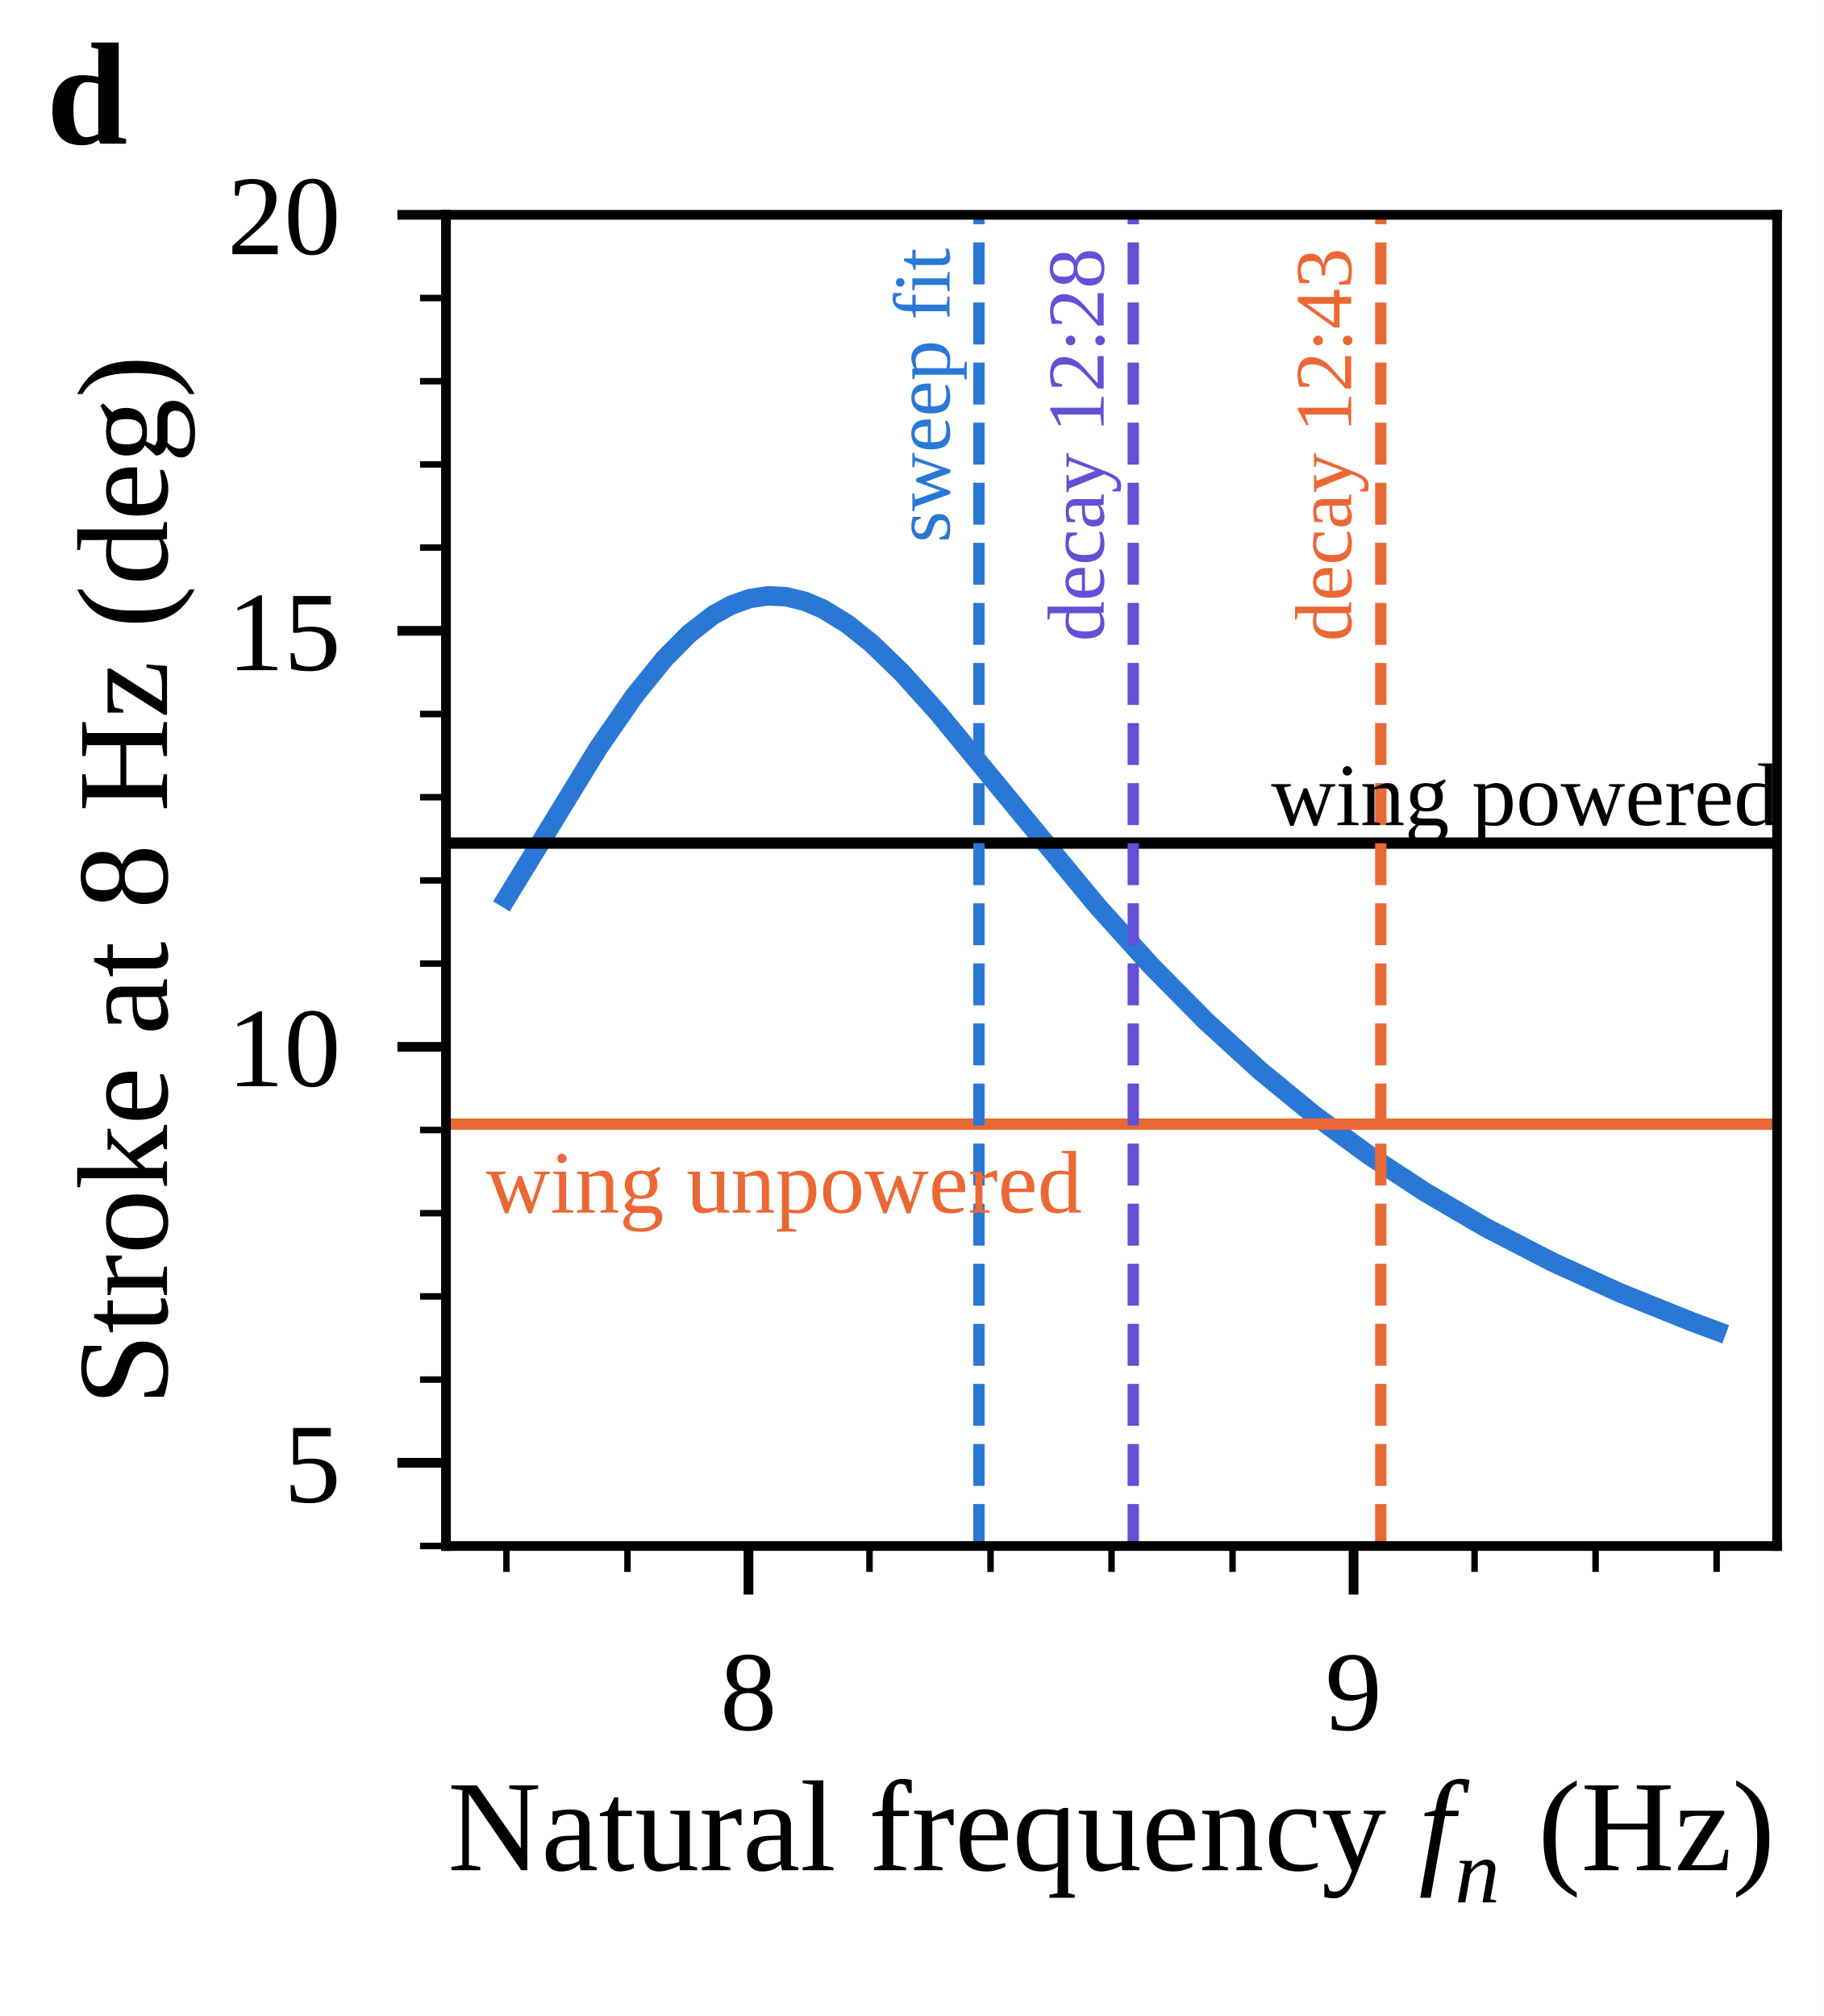
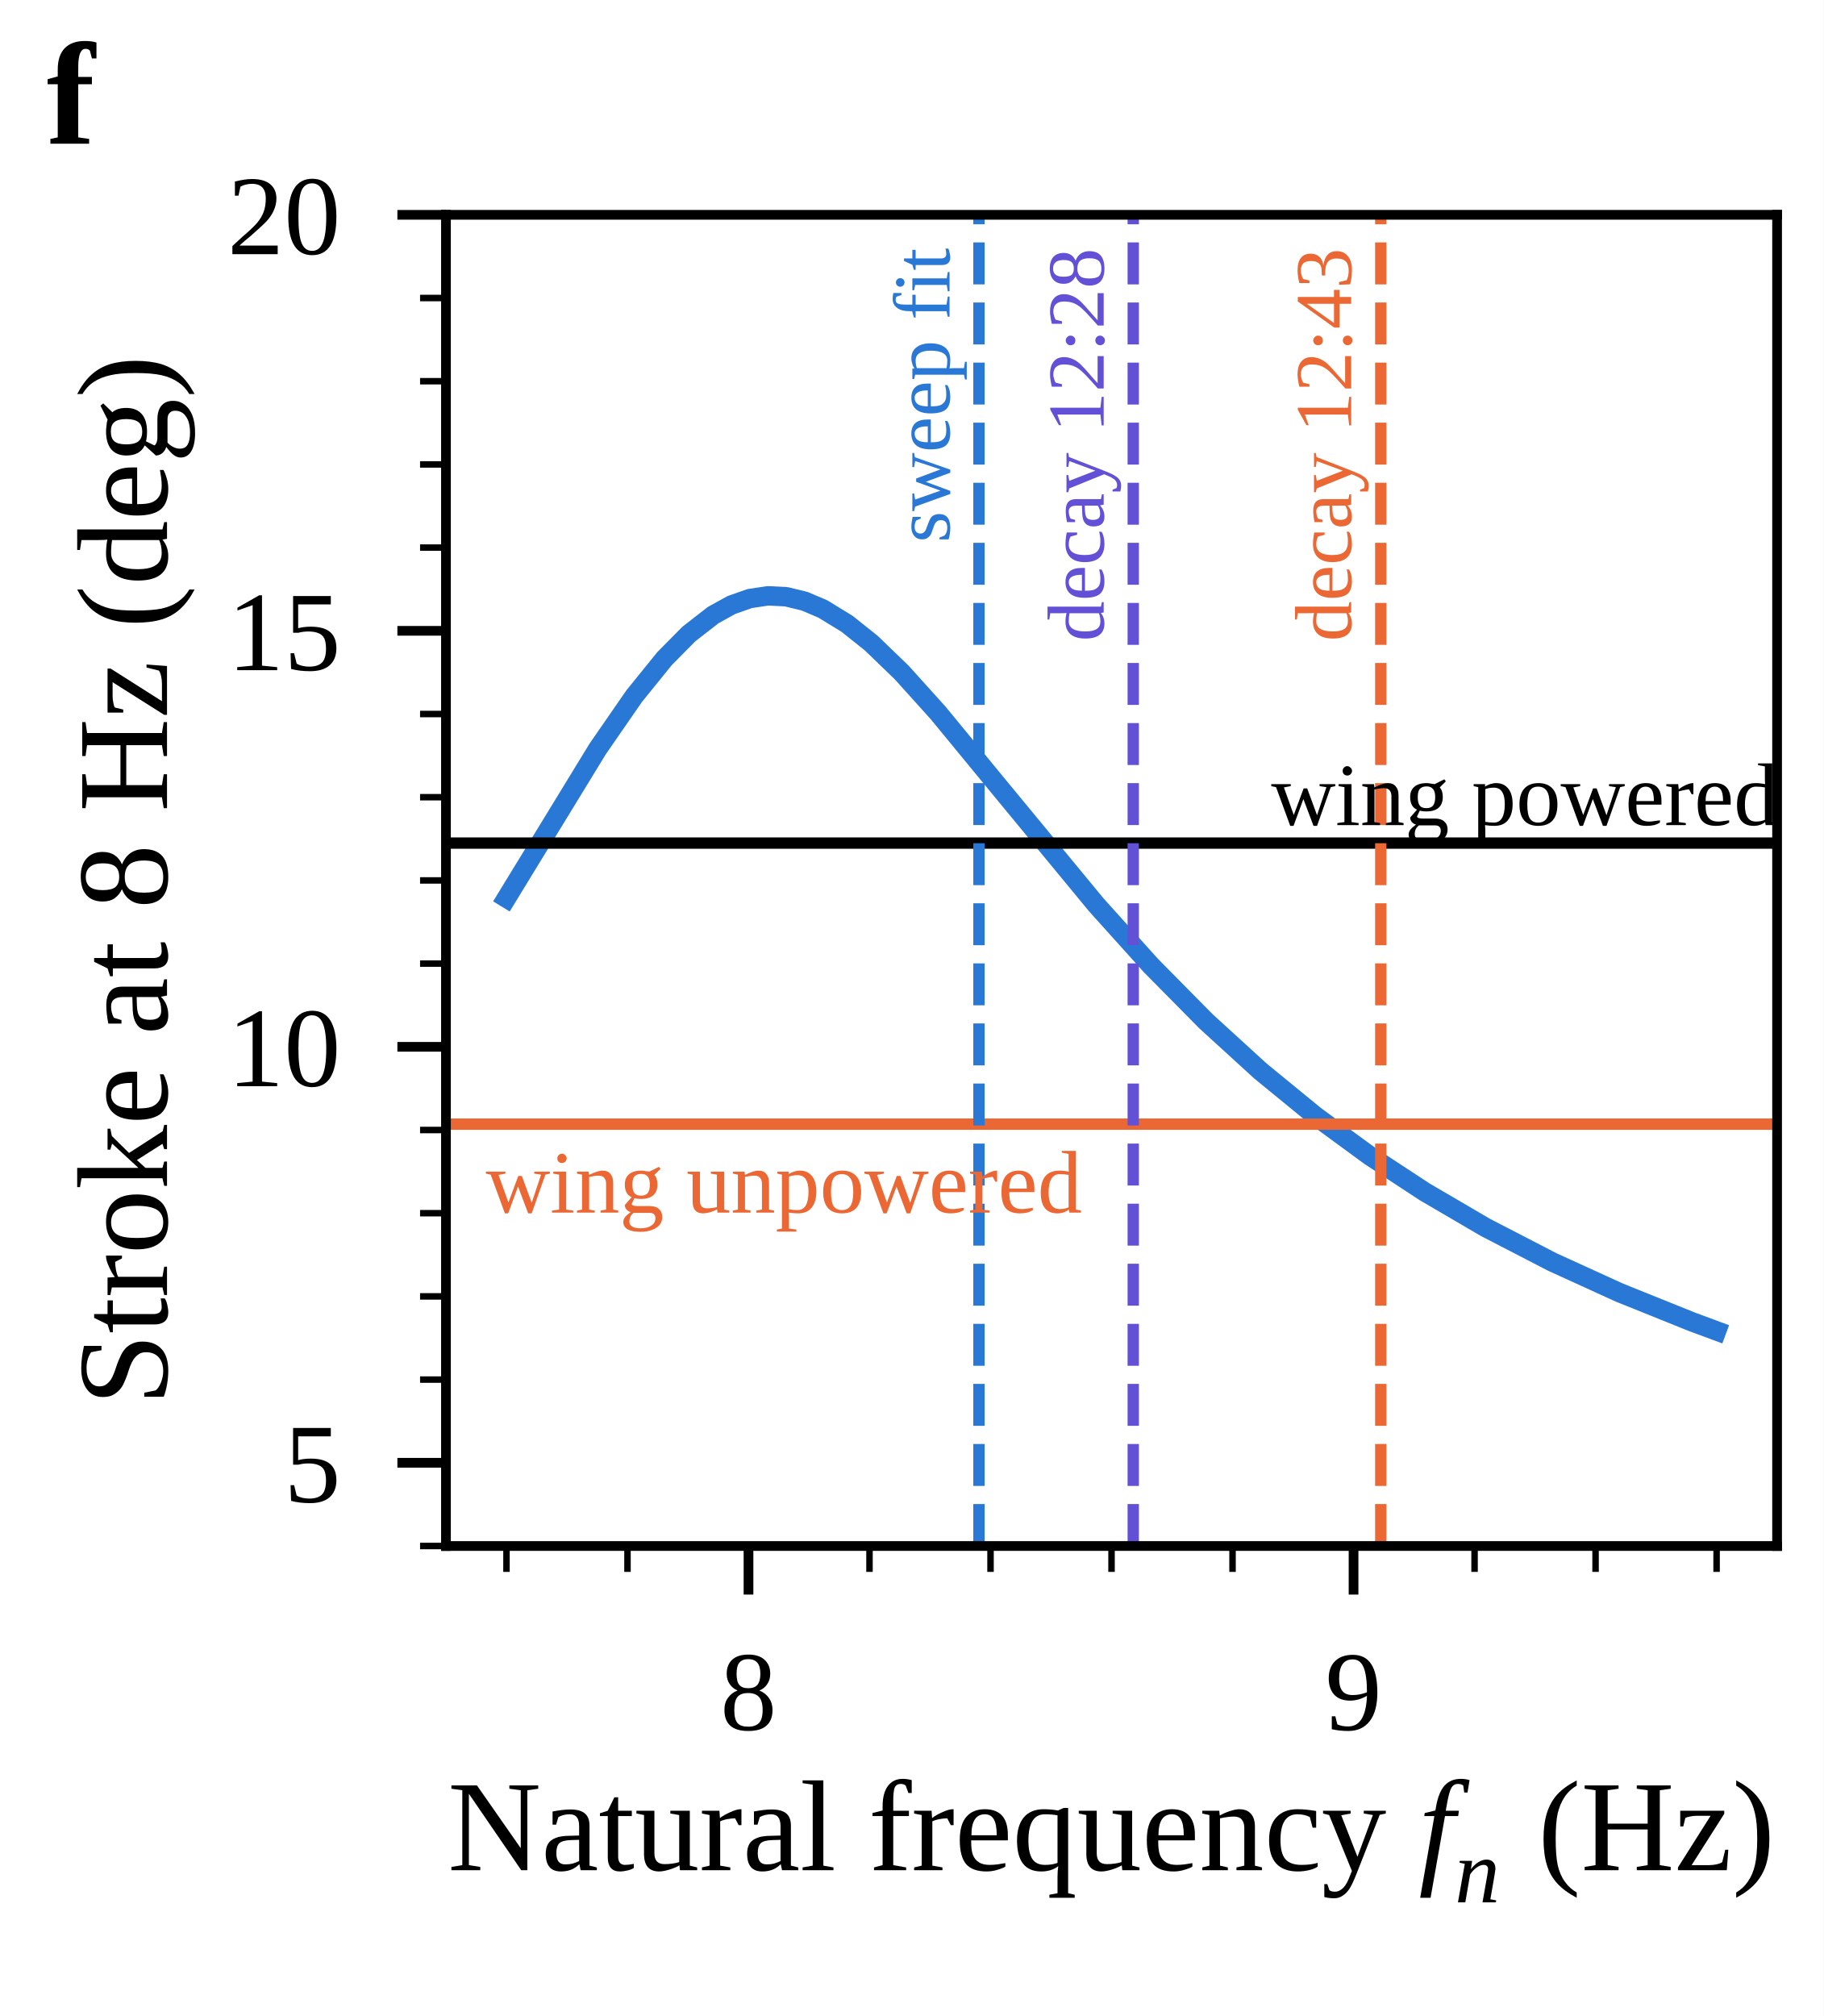
<svg xmlns="http://www.w3.org/2000/svg" xmlns:xlink="http://www.w3.org/1999/xlink" width="112.626pt" height="124.495pt" viewBox="0 0 112.626 124.495" version="1.1">
  <defs>
    <style type="text/css">*{stroke-linejoin: round; stroke-linecap: butt}</style>
  </defs>
  <g id="figure_1">
    <g id="patch_1">
      <path d="M 0 124.495  L 112.626 124.495  L 112.626 0  L 0 0  z " style="fill: #ffffff" />
    </g>
    <g id="axes_1">
      <g id="patch_2">
        <path d="M 27.541 95.471  L 109.746 95.471  L 109.746 13.266  L 27.541 13.266  z " style="fill: #ffffff" />
      </g>
      <g id="matplotlib.axis_1">
        <g id="xtick_1">
          <g id="line2d_1">
            <defs>
-               <path id="m224d45ada0" d="M 0 0  L 0 3  " style="stroke: #000000; stroke-width: 0.6" />
+               <path id="mf4745ca982" d="M 0 0  L 0 3  " style="stroke: #000000; stroke-width: 0.6" />
            </defs>
            <g>
-               <use xlink:href="#m224d45ada0" x="46.224" y="95.471" style="stroke: #000000; stroke-width: 0.6" />
+               <use xlink:href="#mf4745ca982" x="46.224" y="95.471" style="stroke: #000000; stroke-width: 0.6" />
            </g>
          </g>
          <g id="text_1">
            <text style="font-size: 7px; font-family: 'Times New Roman', 'Times', 'DejaVu Serif', serif; text-anchor: middle" x="46.224" y="106.831" transform="rotate(-0 46.22431 106.8315)">8</text>
          </g>
        </g>
        <g id="xtick_2">
          <g id="line2d_2">
            <g>
-               <use xlink:href="#m224d45ada0" x="83.59" y="95.471" style="stroke: #000000; stroke-width: 0.6" />
+               <use xlink:href="#mf4745ca982" x="83.59" y="95.471" style="stroke: #000000; stroke-width: 0.6" />
            </g>
          </g>
          <g id="text_2">
            <text style="font-size: 7px; font-family: 'Times New Roman', 'Times', 'DejaVu Serif', serif; text-anchor: middle" x="83.59" y="106.831" transform="rotate(-0 83.59009 106.8315)">9</text>
          </g>
        </g>
        <g id="xtick_3">
          <g id="line2d_3">
            <defs>
-               <path id="m926d2d3086" d="M 0 0  L 0 1.6  " style="stroke: #000000; stroke-width: 0.4" />
+               <path id="m7d270b9edf" d="M 0 0  L 0 1.6  " style="stroke: #000000; stroke-width: 0.4" />
            </defs>
            <g>
-               <use xlink:href="#m926d2d3086" x="31.278" y="95.471" style="stroke: #000000; stroke-width: 0.4" />
+               <use xlink:href="#m7d270b9edf" x="31.278" y="95.471" style="stroke: #000000; stroke-width: 0.4" />
            </g>
          </g>
        </g>
        <g id="xtick_4">
          <g id="line2d_4">
            <g>
-               <use xlink:href="#m926d2d3086" x="38.751" y="95.471" style="stroke: #000000; stroke-width: 0.4" />
+               <use xlink:href="#m7d270b9edf" x="38.751" y="95.471" style="stroke: #000000; stroke-width: 0.4" />
            </g>
          </g>
        </g>
        <g id="xtick_5">
          <g id="line2d_5">
            <g>
-               <use xlink:href="#m926d2d3086" x="53.697" y="95.471" style="stroke: #000000; stroke-width: 0.4" />
+               <use xlink:href="#m7d270b9edf" x="53.697" y="95.471" style="stroke: #000000; stroke-width: 0.4" />
            </g>
          </g>
        </g>
        <g id="xtick_6">
          <g id="line2d_6">
            <g>
-               <use xlink:href="#m926d2d3086" x="61.171" y="95.471" style="stroke: #000000; stroke-width: 0.4" />
+               <use xlink:href="#m7d270b9edf" x="61.171" y="95.471" style="stroke: #000000; stroke-width: 0.4" />
            </g>
          </g>
        </g>
        <g id="xtick_7">
          <g id="line2d_7">
            <g>
-               <use xlink:href="#m926d2d3086" x="68.644" y="95.471" style="stroke: #000000; stroke-width: 0.4" />
+               <use xlink:href="#m7d270b9edf" x="68.644" y="95.471" style="stroke: #000000; stroke-width: 0.4" />
            </g>
          </g>
        </g>
        <g id="xtick_8">
          <g id="line2d_8">
            <g>
-               <use xlink:href="#m926d2d3086" x="76.117" y="95.471" style="stroke: #000000; stroke-width: 0.4" />
+               <use xlink:href="#m7d270b9edf" x="76.117" y="95.471" style="stroke: #000000; stroke-width: 0.4" />
            </g>
          </g>
        </g>
        <g id="xtick_9">
          <g id="line2d_9">
            <g>
-               <use xlink:href="#m926d2d3086" x="91.063" y="95.471" style="stroke: #000000; stroke-width: 0.4" />
+               <use xlink:href="#m7d270b9edf" x="91.063" y="95.471" style="stroke: #000000; stroke-width: 0.4" />
            </g>
          </g>
        </g>
        <g id="xtick_10">
          <g id="line2d_10">
            <g>
-               <use xlink:href="#m926d2d3086" x="98.536" y="95.471" style="stroke: #000000; stroke-width: 0.4" />
+               <use xlink:href="#m7d270b9edf" x="98.536" y="95.471" style="stroke: #000000; stroke-width: 0.4" />
            </g>
          </g>
        </g>
        <g id="xtick_11">
          <g id="line2d_11">
            <g>
-               <use xlink:href="#m926d2d3086" x="106.01" y="95.471" style="stroke: #000000; stroke-width: 0.4" />
+               <use xlink:href="#m7d270b9edf" x="106.01" y="95.471" style="stroke: #000000; stroke-width: 0.4" />
            </g>
          </g>
        </g>
        <g id="text_3">
          <g transform="translate(27.64378 115.9288)">
            <text>
              <tspan x="0" y="-0.438" style="font-size: 8px; font-family: 'Times New Roman'">N</tspan>
              <tspan x="5.777" y="-0.438" style="font-size: 8px; font-family: 'Times New Roman'">a</tspan>
              <tspan x="9.328" y="-0.438" style="font-size: 8px; font-family: 'Times New Roman'">t</tspan>
              <tspan x="11.551" y="-0.438" style="font-size: 8px; font-family: 'Times New Roman'">u</tspan>
              <tspan x="15.551" y="-0.438" style="font-size: 8px; font-family: 'Times New Roman'">r</tspan>
              <tspan x="18.215" y="-0.438" style="font-size: 8px; font-family: 'Times New Roman'">a</tspan>
              <tspan x="21.766" y="-0.438" style="font-size: 8px; font-family: 'Times New Roman'">l</tspan>
              <tspan x="23.988" y="-0.438" style="font-size: 8px; font-family: 'Times New Roman'"> </tspan>
              <tspan x="25.988" y="-0.438" style="font-size: 8px; font-family: 'Times New Roman'">f</tspan>
              <tspan x="28.652" y="-0.438" style="font-size: 8px; font-family: 'Times New Roman'">r</tspan>
              <tspan x="31.316" y="-0.438" style="font-size: 8px; font-family: 'Times New Roman'">e</tspan>
              <tspan x="34.867" y="-0.438" style="font-size: 8px; font-family: 'Times New Roman'">q</tspan>
              <tspan x="38.867" y="-0.438" style="font-size: 8px; font-family: 'Times New Roman'">u</tspan>
              <tspan x="42.867" y="-0.438" style="font-size: 8px; font-family: 'Times New Roman'">e</tspan>
              <tspan x="46.418" y="-0.438" style="font-size: 8px; font-family: 'Times New Roman'">n</tspan>
              <tspan x="50.418" y="-0.438" style="font-size: 8px; font-family: 'Times New Roman'">c</tspan>
              <tspan x="53.969" y="-0.438" style="font-size: 8px; font-family: 'Times New Roman'">y</tspan>
              <tspan x="57.969" y="-0.438" style="font-size: 8px; font-family: 'Times New Roman'"> </tspan>
              <tspan x="65.322" y="-0.438" style="font-size: 8px; font-family: 'Times New Roman'"> </tspan>
              <tspan x="67.322" y="-0.438" style="font-size: 8px; font-family: 'Times New Roman'">(</tspan>
              <tspan x="69.986" y="-0.438" style="font-size: 8px; font-family: 'Times New Roman'">H</tspan>
              <tspan x="75.763" y="-0.438" style="font-size: 8px; font-family: 'Times New Roman'">z</tspan>
              <tspan x="79.314" y="-0.438" style="font-size: 8px; font-family: 'Times New Roman'">)</tspan>
              <tspan x="59.969" y="-0.438" style="font-style: italic; font-size: 8px; font-family: 'Times New Roman'">f</tspan>
              <tspan x="62.191" y="1.545" style="font-style: italic; font-size: 5.6px; font-family: 'Times New Roman'">n</tspan>
            </text>
          </g>
        </g>
      </g>
      <g id="matplotlib.axis_2">
        <g id="ytick_1">
          <g id="line2d_12">
            <defs>
-               <path id="m323f1fed7e" d="M 0 0  L -3 0  " style="stroke: #000000; stroke-width: 0.6" />
+               <path id="m0efbd8635b" d="M 0 0  L -3 0  " style="stroke: #000000; stroke-width: 0.6" />
            </defs>
            <g>
-               <use xlink:href="#m323f1fed7e" x="27.541" y="90.333" style="stroke: #000000; stroke-width: 0.6" />
+               <use xlink:href="#m0efbd8635b" x="27.541" y="90.333" style="stroke: #000000; stroke-width: 0.6" />
            </g>
          </g>
          <g id="text_4">
            <text style="font-size: 7px; font-family: 'Times New Roman', 'Times', 'DejaVu Serif', serif; text-anchor: end" x="21.041" y="92.763" transform="rotate(-0 21.04142 92.76338)">5</text>
          </g>
        </g>
        <g id="ytick_2">
          <g id="line2d_13">
            <g>
-               <use xlink:href="#m323f1fed7e" x="27.541" y="64.644" style="stroke: #000000; stroke-width: 0.6" />
+               <use xlink:href="#m0efbd8635b" x="27.541" y="64.644" style="stroke: #000000; stroke-width: 0.6" />
            </g>
          </g>
          <g id="text_5">
            <text style="font-size: 7px; font-family: 'Times New Roman', 'Times', 'DejaVu Serif', serif; text-anchor: end" x="21.041" y="67.074" transform="rotate(-0 21.04142 67.07441)">10</text>
          </g>
        </g>
        <g id="ytick_3">
          <g id="line2d_14">
            <g>
-               <use xlink:href="#m323f1fed7e" x="27.541" y="38.955" style="stroke: #000000; stroke-width: 0.6" />
+               <use xlink:href="#m0efbd8635b" x="27.541" y="38.955" style="stroke: #000000; stroke-width: 0.6" />
            </g>
          </g>
          <g id="text_6">
            <text style="font-size: 7px; font-family: 'Times New Roman', 'Times', 'DejaVu Serif', serif; text-anchor: end" x="21.041" y="41.385" transform="rotate(-0 21.04142 41.38543)">15</text>
          </g>
        </g>
        <g id="ytick_4">
          <g id="line2d_15">
            <g>
-               <use xlink:href="#m323f1fed7e" x="27.541" y="13.266" style="stroke: #000000; stroke-width: 0.6" />
+               <use xlink:href="#m0efbd8635b" x="27.541" y="13.266" style="stroke: #000000; stroke-width: 0.6" />
            </g>
          </g>
          <g id="text_7">
            <text style="font-size: 7px; font-family: 'Times New Roman', 'Times', 'DejaVu Serif', serif; text-anchor: end" x="21.041" y="15.696" transform="rotate(-0 21.04142 15.69645)">20</text>
          </g>
        </g>
        <g id="ytick_5">
          <g id="line2d_16">
            <defs>
-               <path id="m21158449a9" d="M 0 0  L -1.6 0  " style="stroke: #000000; stroke-width: 0.4" />
+               <path id="mfa837c1b35" d="M 0 0  L -1.6 0  " style="stroke: #000000; stroke-width: 0.4" />
            </defs>
            <g>
-               <use xlink:href="#m21158449a9" x="27.541" y="95.471" style="stroke: #000000; stroke-width: 0.4" />
+               <use xlink:href="#mfa837c1b35" x="27.541" y="95.471" style="stroke: #000000; stroke-width: 0.4" />
            </g>
          </g>
        </g>
        <g id="ytick_6">
          <g id="line2d_17">
            <g>
-               <use xlink:href="#m21158449a9" x="27.541" y="85.195" style="stroke: #000000; stroke-width: 0.4" />
+               <use xlink:href="#mfa837c1b35" x="27.541" y="85.195" style="stroke: #000000; stroke-width: 0.4" />
            </g>
          </g>
        </g>
        <g id="ytick_7">
          <g id="line2d_18">
            <g>
-               <use xlink:href="#m21158449a9" x="27.541" y="80.057" style="stroke: #000000; stroke-width: 0.4" />
+               <use xlink:href="#mfa837c1b35" x="27.541" y="80.057" style="stroke: #000000; stroke-width: 0.4" />
            </g>
          </g>
        </g>
        <g id="ytick_8">
          <g id="line2d_19">
            <g>
-               <use xlink:href="#m21158449a9" x="27.541" y="74.92" style="stroke: #000000; stroke-width: 0.4" />
+               <use xlink:href="#mfa837c1b35" x="27.541" y="74.92" style="stroke: #000000; stroke-width: 0.4" />
            </g>
          </g>
        </g>
        <g id="ytick_9">
          <g id="line2d_20">
            <g>
-               <use xlink:href="#m21158449a9" x="27.541" y="69.782" style="stroke: #000000; stroke-width: 0.4" />
+               <use xlink:href="#mfa837c1b35" x="27.541" y="69.782" style="stroke: #000000; stroke-width: 0.4" />
            </g>
          </g>
        </g>
        <g id="ytick_10">
          <g id="line2d_21">
            <g>
-               <use xlink:href="#m21158449a9" x="27.541" y="59.506" style="stroke: #000000; stroke-width: 0.4" />
+               <use xlink:href="#mfa837c1b35" x="27.541" y="59.506" style="stroke: #000000; stroke-width: 0.4" />
            </g>
          </g>
        </g>
        <g id="ytick_11">
          <g id="line2d_22">
            <g>
-               <use xlink:href="#m21158449a9" x="27.541" y="54.369" style="stroke: #000000; stroke-width: 0.4" />
+               <use xlink:href="#mfa837c1b35" x="27.541" y="54.369" style="stroke: #000000; stroke-width: 0.4" />
            </g>
          </g>
        </g>
        <g id="ytick_12">
          <g id="line2d_23">
            <g>
-               <use xlink:href="#m21158449a9" x="27.541" y="49.231" style="stroke: #000000; stroke-width: 0.4" />
+               <use xlink:href="#mfa837c1b35" x="27.541" y="49.231" style="stroke: #000000; stroke-width: 0.4" />
            </g>
          </g>
        </g>
        <g id="ytick_13">
          <g id="line2d_24">
            <g>
-               <use xlink:href="#m21158449a9" x="27.541" y="44.093" style="stroke: #000000; stroke-width: 0.4" />
+               <use xlink:href="#mfa837c1b35" x="27.541" y="44.093" style="stroke: #000000; stroke-width: 0.4" />
            </g>
          </g>
        </g>
        <g id="ytick_14">
          <g id="line2d_25">
            <g>
-               <use xlink:href="#m21158449a9" x="27.541" y="33.817" style="stroke: #000000; stroke-width: 0.4" />
+               <use xlink:href="#mfa837c1b35" x="27.541" y="33.817" style="stroke: #000000; stroke-width: 0.4" />
            </g>
          </g>
        </g>
        <g id="ytick_15">
          <g id="line2d_26">
            <g>
-               <use xlink:href="#m21158449a9" x="27.541" y="28.68" style="stroke: #000000; stroke-width: 0.4" />
+               <use xlink:href="#mfa837c1b35" x="27.541" y="28.68" style="stroke: #000000; stroke-width: 0.4" />
            </g>
          </g>
        </g>
        <g id="ytick_16">
          <g id="line2d_27">
            <g>
-               <use xlink:href="#m21158449a9" x="27.541" y="23.542" style="stroke: #000000; stroke-width: 0.4" />
+               <use xlink:href="#mfa837c1b35" x="27.541" y="23.542" style="stroke: #000000; stroke-width: 0.4" />
            </g>
          </g>
        </g>
        <g id="ytick_17">
          <g id="line2d_28">
            <g>
-               <use xlink:href="#m21158449a9" x="27.541" y="18.404" style="stroke: #000000; stroke-width: 0.4" />
+               <use xlink:href="#mfa837c1b35" x="27.541" y="18.404" style="stroke: #000000; stroke-width: 0.4" />
            </g>
          </g>
        </g>
        <g id="text_8">
          <text style="font-size: 8px; font-family: 'Times New Roman', 'Times', 'DejaVu Serif', serif; text-anchor: middle" x="10.315" y="54.369" transform="rotate(-90 10.31517 54.3685)">Stroke at 8 Hz (deg)</text>
        </g>
      </g>
      <g id="line2d_29">
-         <path d="M 31.278 55.463  L 36.911 46.248  L 39.164 42.989  L 41.042 40.669  L 42.544 39.15  L 44.046 37.983  L 45.173 37.36  L 46.299 36.963  L 47.426 36.794  L 48.553 36.851  L 49.679 37.124  L 50.806 37.601  L 52.308 38.52  L 53.81 39.719  L 55.688 41.532  L 57.941 44.032  L 61.696 48.597  L 67.705 55.88  L 71.085 59.634  L 74.465 63.057  L 77.844 66.142  L 81.224 68.909  L 84.604 71.385  L 87.984 73.602  L 91.739 75.799  L 95.87 77.935  L 100.001 79.82  L 104.507 81.634  L 106.01 82.19  L 106.01 82.19  " clip-path="url(#pcc4b47a382)" style="fill: none; stroke: #2a78d6; stroke-width: 1.2; stroke-linecap: square" />
+         <path d="M 31.278 55.463  L 36.911 46.248  L 39.164 42.989  L 41.042 40.669  L 42.544 39.15  L 44.046 37.983  L 45.173 37.36  L 46.299 36.963  L 47.426 36.794  L 48.553 36.851  L 49.679 37.124  L 50.806 37.601  L 52.308 38.52  L 53.81 39.719  L 55.688 41.532  L 57.941 44.032  L 61.696 48.597  L 67.705 55.88  L 71.085 59.634  L 74.465 63.057  L 77.844 66.142  L 81.224 68.909  L 84.604 71.385  L 87.984 73.602  L 91.739 75.799  L 95.87 77.935  L 100.001 79.82  L 104.507 81.634  L 106.01 82.19  L 106.01 82.19  " clip-path="url(#p7fc84704a0)" style="fill: none; stroke: #2a78d6; stroke-width: 1.2; stroke-linecap: square" />
      </g>
      <g id="line2d_30">
-         <path d="M 27.541 52.064  L 109.746 52.064  " clip-path="url(#pcc4b47a382)" style="fill: none; stroke: #000000; stroke-width: 0.7; stroke-linecap: square" />
+         <path d="M 27.541 52.064  L 109.746 52.064  " clip-path="url(#p7fc84704a0)" style="fill: none; stroke: #000000; stroke-width: 0.7; stroke-linecap: square" />
      </g>
      <g id="line2d_31">
-         <path d="M 27.541 69.419  L 109.746 69.419  " clip-path="url(#pcc4b47a382)" style="fill: none; stroke: #eb6834; stroke-width: 0.7; stroke-linecap: square" />
+         <path d="M 27.541 69.419  L 109.746 69.419  " clip-path="url(#p7fc84704a0)" style="fill: none; stroke: #eb6834; stroke-width: 0.7; stroke-linecap: square" />
      </g>
      <g id="line2d_32">
-         <path d="M 60.457 95.471  L 60.457 13.266  " clip-path="url(#pcc4b47a382)" style="fill: none; stroke-dasharray: 2.59,1.12; stroke-dashoffset: 0; stroke: #2a78d6; stroke-width: 0.7" />
+         <path d="M 60.457 95.471  L 60.457 13.266  " clip-path="url(#p7fc84704a0)" style="fill: none; stroke-dasharray: 2.59,1.12; stroke-dashoffset: 0; stroke: #2a78d6; stroke-width: 0.7" />
      </g>
      <g id="line2d_33">
-         <path d="M 69.985 95.471  L 69.985 13.266  " clip-path="url(#pcc4b47a382)" style="fill: none; stroke-dasharray: 2.59,1.12; stroke-dashoffset: 0; stroke: #6250d6; stroke-width: 0.7" />
+         <path d="M 69.985 95.471  L 69.985 13.266  " clip-path="url(#p7fc84704a0)" style="fill: none; stroke-dasharray: 2.59,1.12; stroke-dashoffset: 0; stroke: #6250d6; stroke-width: 0.7" />
      </g>
      <g id="line2d_34">
-         <path d="M 85.271 95.471  L 85.271 13.266  " clip-path="url(#pcc4b47a382)" style="fill: none; stroke-dasharray: 2.59,1.12; stroke-dashoffset: 0; stroke: #eb6834; stroke-width: 0.7" />
+         <path d="M 85.271 95.471  L 85.271 13.266  " clip-path="url(#p7fc84704a0)" style="fill: none; stroke-dasharray: 2.59,1.12; stroke-dashoffset: 0; stroke: #eb6834; stroke-width: 0.7" />
      </g>
      <g id="patch_3">
        <path d="M 27.541 95.471  L 27.541 13.266  " style="fill: none; stroke: #000000; stroke-width: 0.6; stroke-linejoin: miter; stroke-linecap: square" />
      </g>
      <g id="patch_4">
        <path d="M 109.746 95.471  L 109.746 13.266  " style="fill: none; stroke: #000000; stroke-width: 0.6; stroke-linejoin: miter; stroke-linecap: square" />
      </g>
      <g id="patch_5">
        <path d="M 27.541 95.471  L 109.746 95.471  " style="fill: none; stroke: #000000; stroke-width: 0.6; stroke-linejoin: miter; stroke-linecap: square" />
      </g>
      <g id="patch_6">
        <path d="M 27.541 13.266  L 109.746 13.266  " style="fill: none; stroke: #000000; stroke-width: 0.6; stroke-linejoin: miter; stroke-linecap: square" />
      </g>
      <g id="text_9">
-         <text style="font-weight: 700; font-size: 9px; font-family: 'Times New Roman', 'Times', 'DejaVu Serif', serif; text-anchor: start" x="2.88" y="8.875" transform="rotate(-0 2.88 8.874844)">d</text>
+         <text style="font-weight: 700; font-size: 9px; font-family: 'Times New Roman', 'Times', 'DejaVu Serif', serif; text-anchor: start" x="2.88" y="8.875" transform="rotate(-0 2.88 8.874844)">f</text>
      </g>
      <g id="text_10">
        <text style="font-size: 5.5px; font-family: 'Times New Roman', 'Times', 'DejaVu Serif', serif; text-anchor: start" x="78.508" y="50.951" transform="rotate(-0 78.50835 50.95083)">wing powered</text>
      </g>
      <g id="text_11">
        <text style="font-size: 5.5px; font-family: 'Times New Roman', 'Times', 'DejaVu Serif', serif; text-anchor: start; fill: #eb6834" x="30.008" y="74.882" transform="rotate(-0 30.00756 74.8823)">wing unpowered</text>
      </g>
      <g id="text_12">
        <text style="font-size: 5px; font-family: 'Times New Roman', 'Times', 'DejaVu Serif', serif; fill: #2a78d6" transform="translate(58.64053 33.51032) rotate(-90)">sweep fit</text>
      </g>
      <g id="text_13">
        <text style="font-size: 5px; font-family: 'Times New Roman', 'Times', 'DejaVu Serif', serif; fill: #6250d6" transform="translate(68.15904 39.61892) rotate(-90)">decay 12:28</text>
      </g>
      <g id="text_14">
        <text style="font-size: 5px; font-family: 'Times New Roman', 'Times', 'DejaVu Serif', serif; fill: #eb6834" transform="translate(83.4444 39.61892) rotate(-90)">decay 12:43</text>
      </g>
    </g>
  </g>
  <defs>
-     <clipPath id="pcc4b47a382">
+     <clipPath id="p7fc84704a0">
      <rect x="27.541" y="13.266" width="82.205" height="82.205" />
    </clipPath>
  </defs>
</svg>
